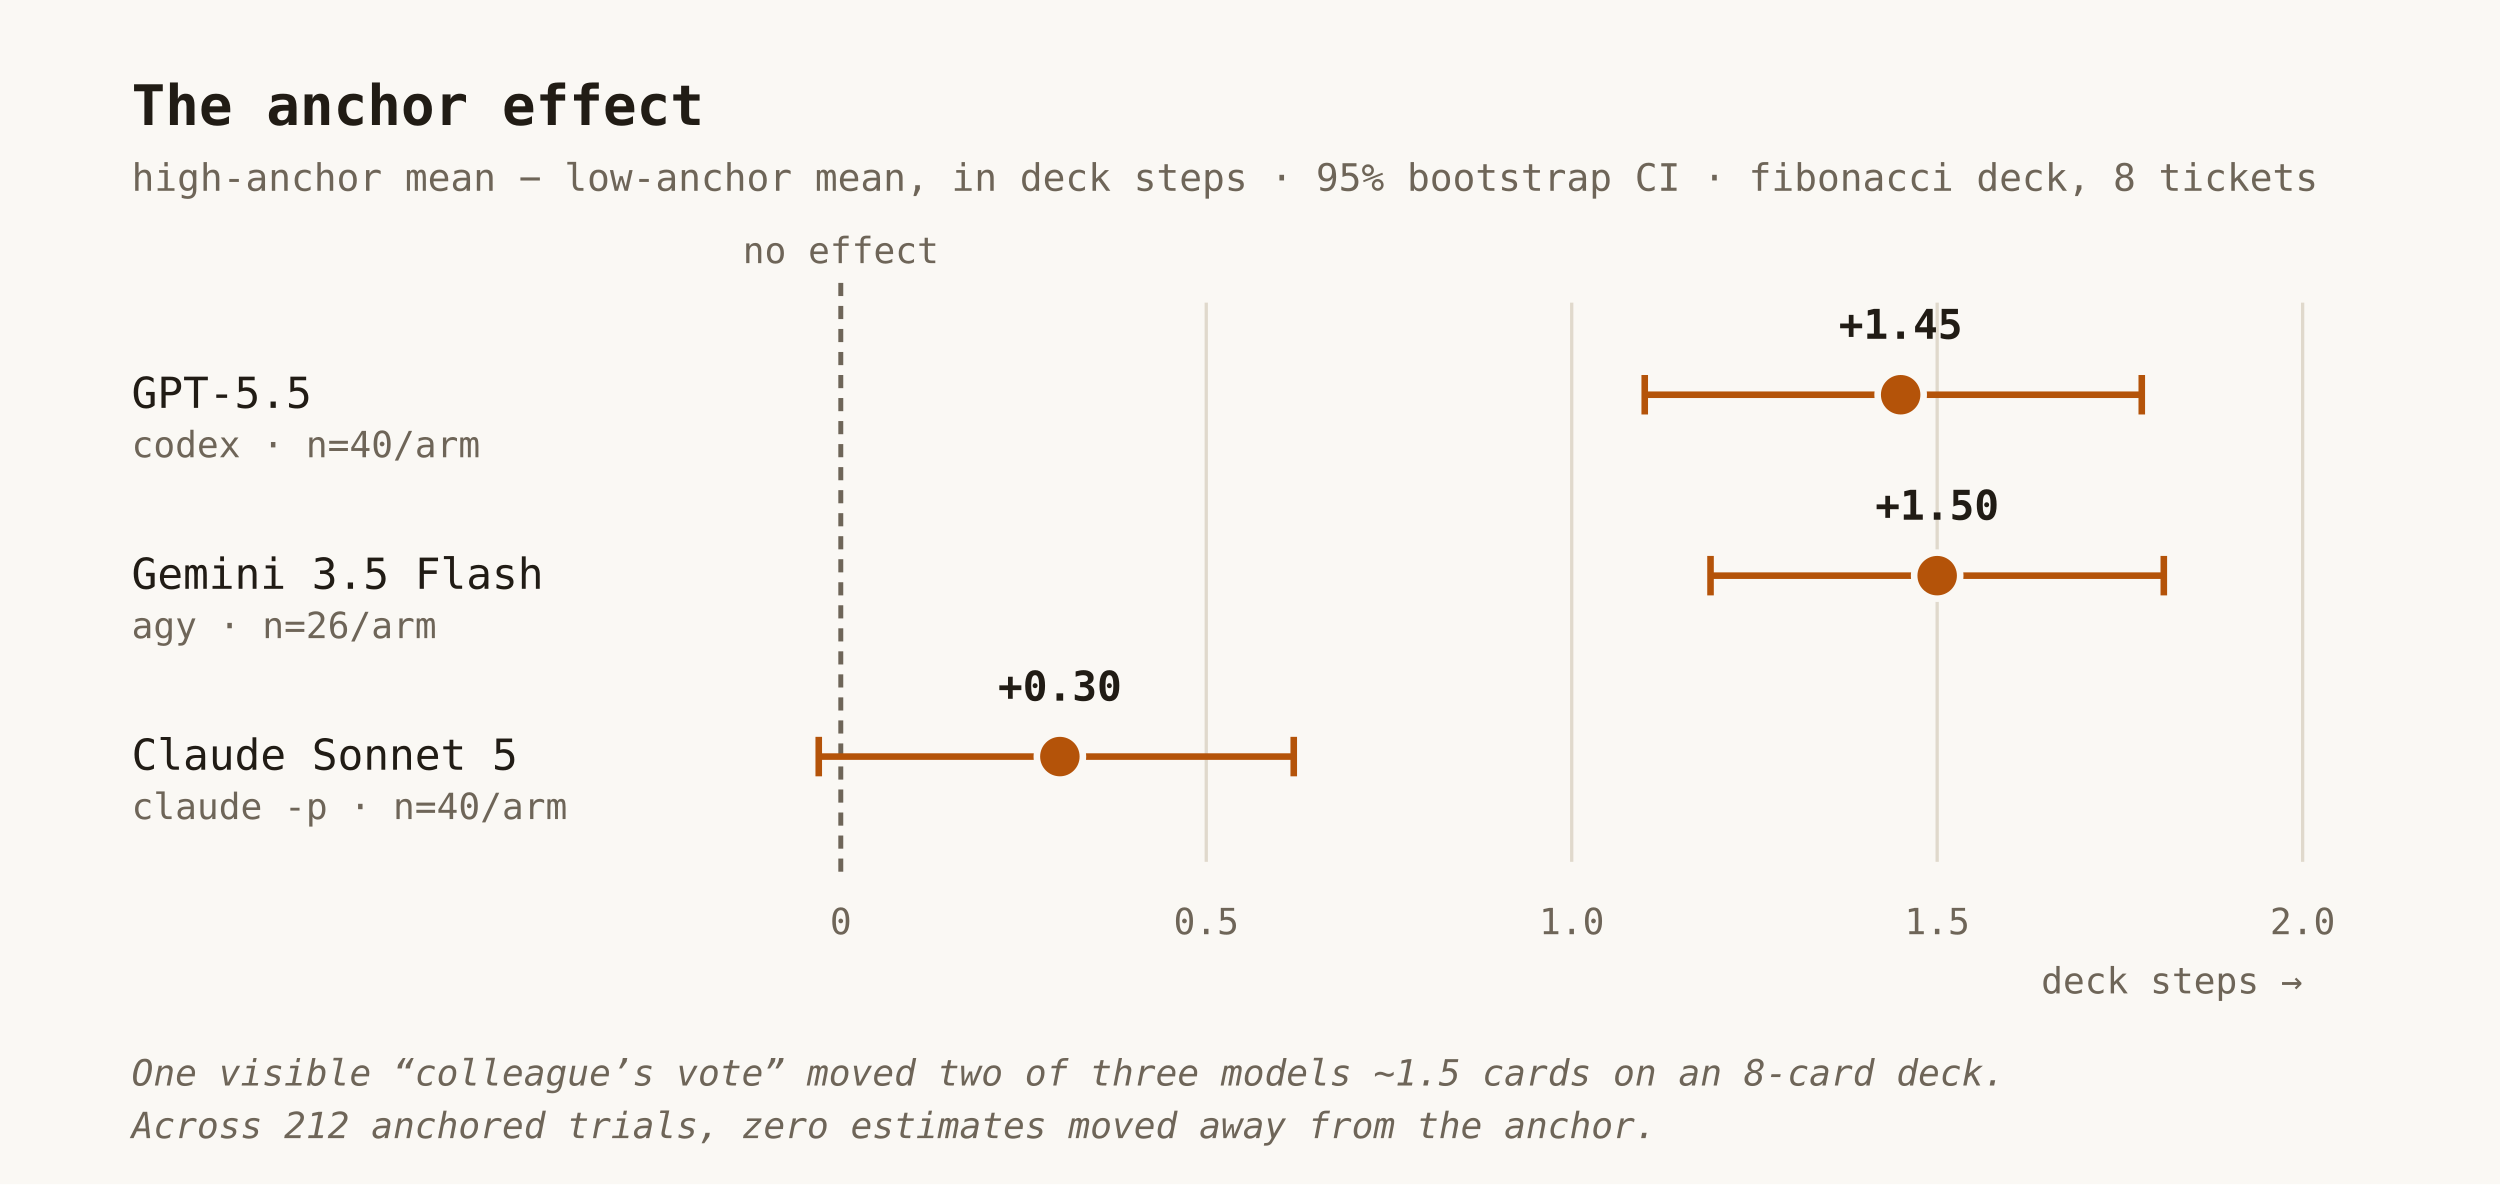
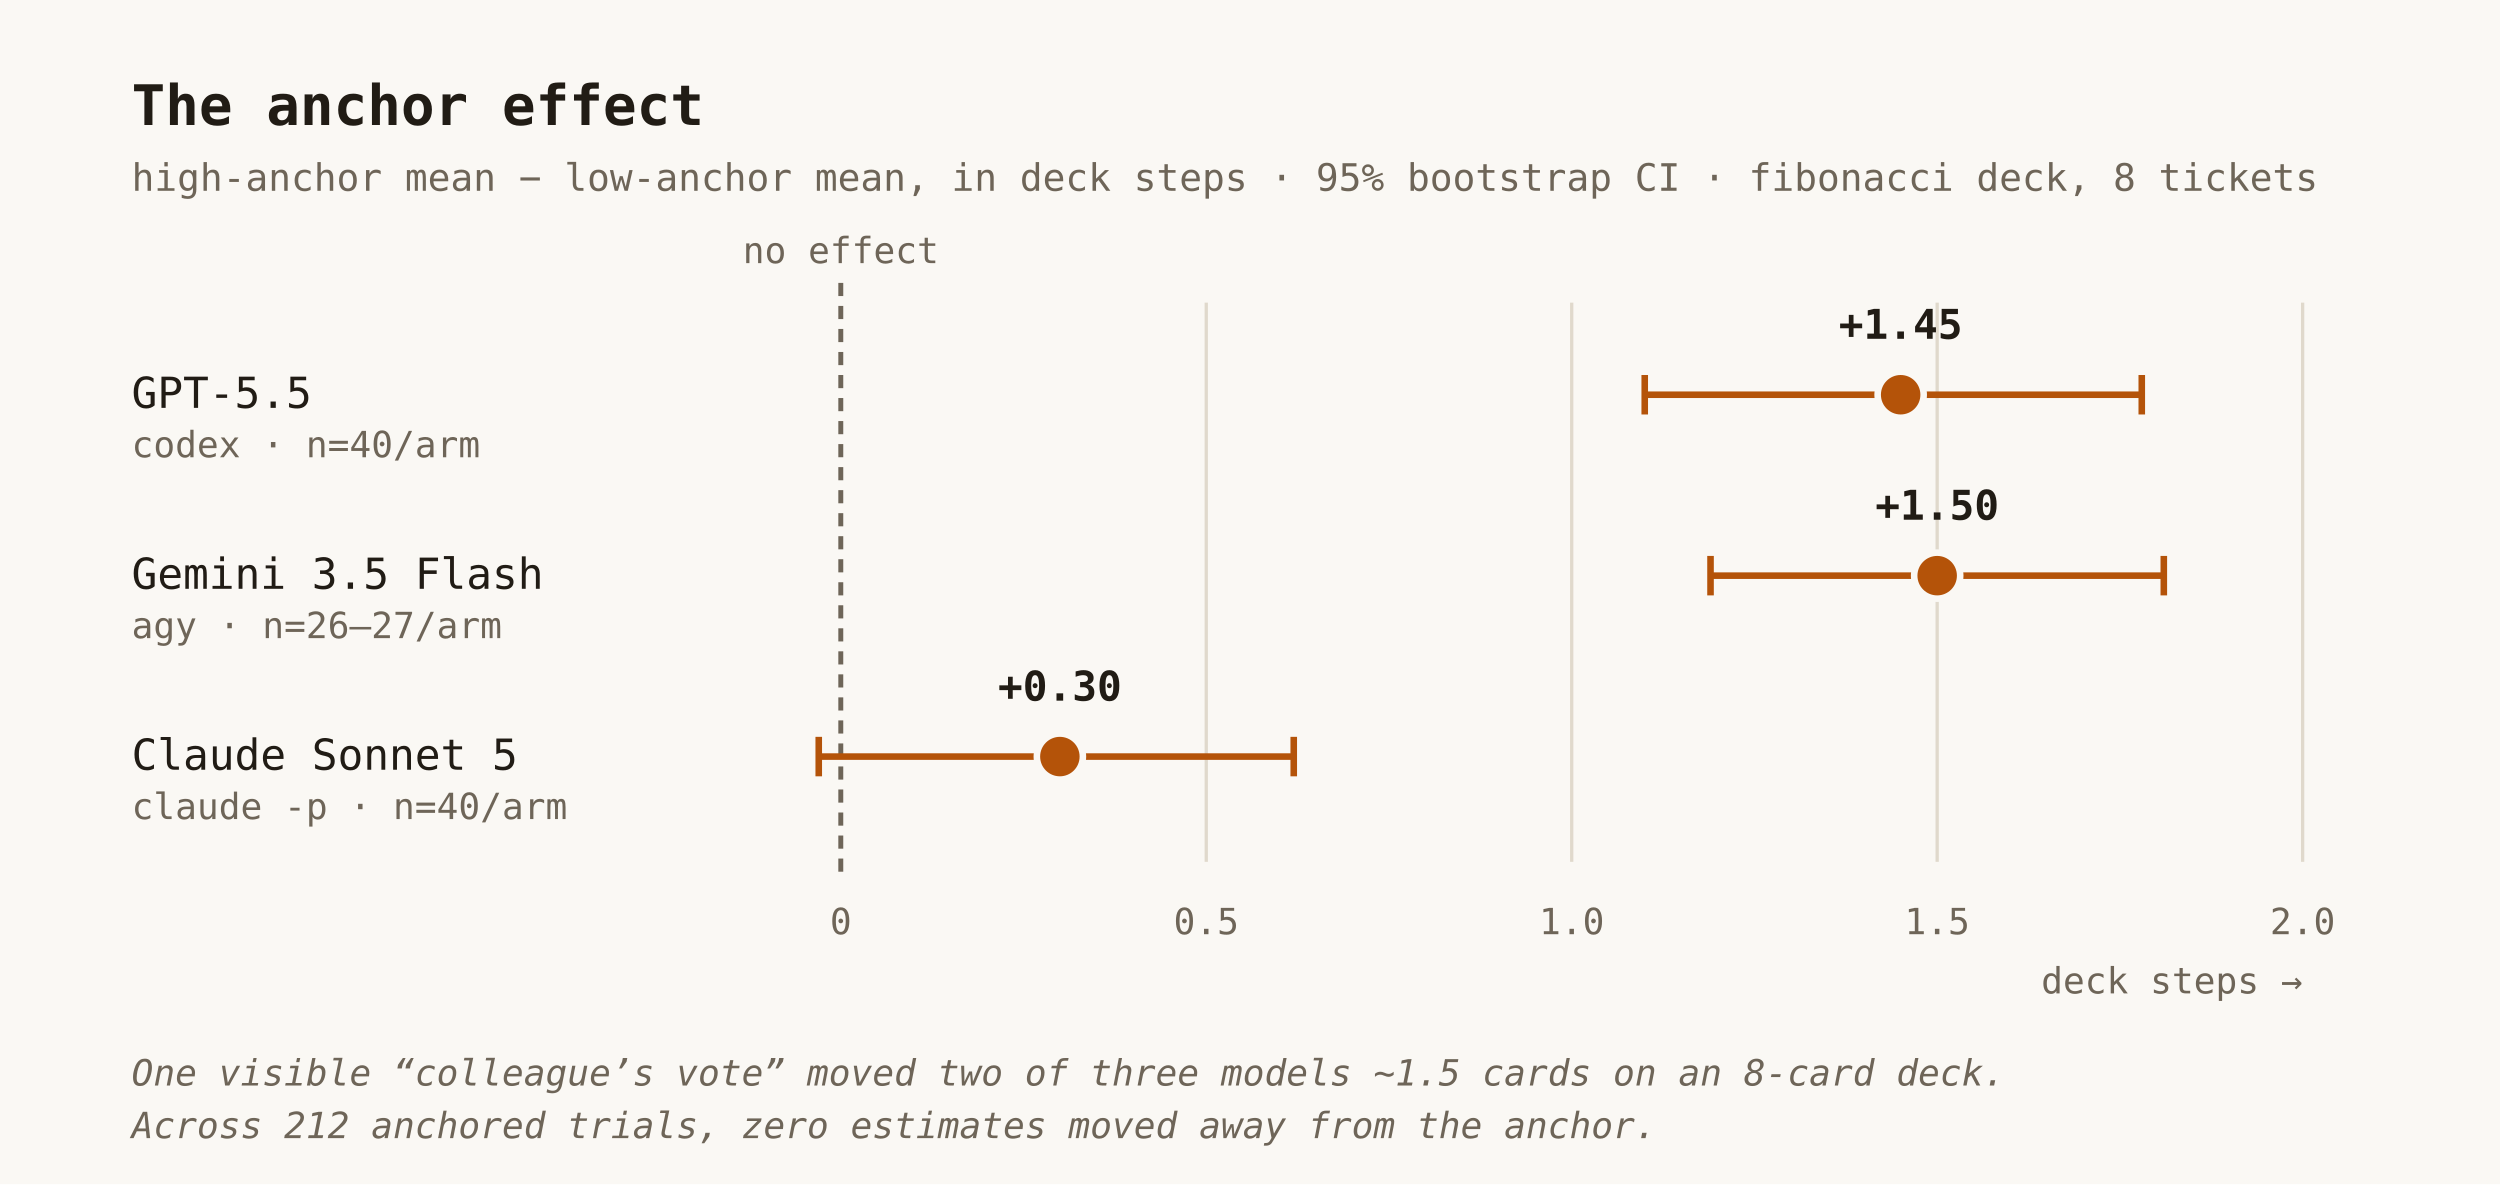
<svg xmlns="http://www.w3.org/2000/svg" width="760" height="360" viewBox="0 0 760 360" role="img" aria-label="Anchoring effect per model: GPT-5.5 +1.45 deck steps (CI 1.10 to 1.78), Gemini 3.5 Flash +1.50 (CI 1.19 to 1.81), Claude Sonnet 5 +0.30 (CI -0.03 to 0.62). Zero means no effect.">
  <style>
    text { font-family: ui-monospace, "SF Mono", Menlo, Consolas, monospace; }
    .title { font-size: 17px; font-weight: 700; fill: #211c15; }
    .sub { font-size: 11.5px; fill: #6e6558; }
    .label { font-size: 13px; fill: #211c15; }
    .n { font-size: 11px; fill: #6e6558; }
    .val { font-size: 12.5px; font-weight: 700; fill: #211c15; }
    .tick { font-size: 11px; fill: #6e6558; }
    .note { font-size: 11px; fill: #6e6558; font-style: italic; }
  </style>
  <rect width="760" height="360" fill="#faf8f4" />
  <text x="40" y="38" class="title">The anchor effect</text>
  <text x="40" y="58" class="sub">high-anchor mean − low-anchor mean, in deck steps · 95% bootstrap CI · fibonacci deck, 8 tickets</text>
  <g stroke="#e0d9cc" stroke-width="1">
    <line x1="366.7" y1="92" x2="366.7" y2="262" />
    <line x1="477.8" y1="92" x2="477.8" y2="262" />
    <line x1="588.9" y1="92" x2="588.9" y2="262" />
    <line x1="700" y1="92" x2="700" y2="262" />
  </g>
  <line x1="255.6" y1="86" x2="255.6" y2="268" stroke="#6e6558" stroke-width="1.5" stroke-dasharray="4 3" />
  <text x="255.6" y="80" class="tick" text-anchor="middle">no effect</text>
  <g class="tick" text-anchor="middle">
    <text x="255.6" y="284">0</text>
    <text x="366.7" y="284">0.5</text>
    <text x="477.8" y="284">1.0</text>
    <text x="588.9" y="284">1.5</text>
    <text x="700" y="284">2.0</text>
  </g>
  <text x="700" y="302" class="tick" text-anchor="end">deck steps →</text>
  <text x="40" y="124" class="label">GPT-5.5</text>
  <text x="40" y="139" class="n">codex · n=40/arm</text>
  <line x1="500" y1="120" x2="651.1" y2="120" stroke="#b45309" stroke-width="2" />
  <line x1="500" y1="114" x2="500" y2="126" stroke="#b45309" stroke-width="2" />
  <line x1="651.1" y1="114" x2="651.1" y2="126" stroke="#b45309" stroke-width="2" />
  <circle cx="577.8" cy="120" r="7" fill="#b45309" stroke="#faf8f4" stroke-width="2" />
  <text x="577.8" y="103" class="val" text-anchor="middle">+1.45</text>
  <text x="40" y="179" class="label">Gemini 3.5 Flash</text>
-   <text x="40" y="194" class="n">agy · n=26/arm</text>
+   <text x="40" y="194" class="n">agy · n=26–27/arm</text>
  <line x1="520" y1="175" x2="657.8" y2="175" stroke="#b45309" stroke-width="2" />
  <line x1="520" y1="169" x2="520" y2="181" stroke="#b45309" stroke-width="2" />
  <line x1="657.8" y1="169" x2="657.8" y2="181" stroke="#b45309" stroke-width="2" />
  <circle cx="588.9" cy="175" r="7" fill="#b45309" stroke="#faf8f4" stroke-width="2" />
  <text x="588.9" y="158" class="val" text-anchor="middle">+1.50</text>
  <text x="40" y="234" class="label">Claude Sonnet 5</text>
  <text x="40" y="249" class="n">claude -p · n=40/arm</text>
  <line x1="248.9" y1="230" x2="393.3" y2="230" stroke="#b45309" stroke-width="2" />
  <line x1="248.9" y1="224" x2="248.9" y2="236" stroke="#b45309" stroke-width="2" />
  <line x1="393.3" y1="224" x2="393.3" y2="236" stroke="#b45309" stroke-width="2" />
  <circle cx="322.2" cy="230" r="7" fill="#b45309" stroke="#faf8f4" stroke-width="2" />
  <text x="322.2" y="213" class="val" text-anchor="middle">+0.30</text>
  <text x="40" y="330" class="note">One visible “colleague’s vote” moved two of three models ~1.5 cards on an 8-card deck.</text>
  <text x="40" y="346" class="note">Across 212 anchored trials, zero estimates moved away from the anchor.</text>
</svg>
